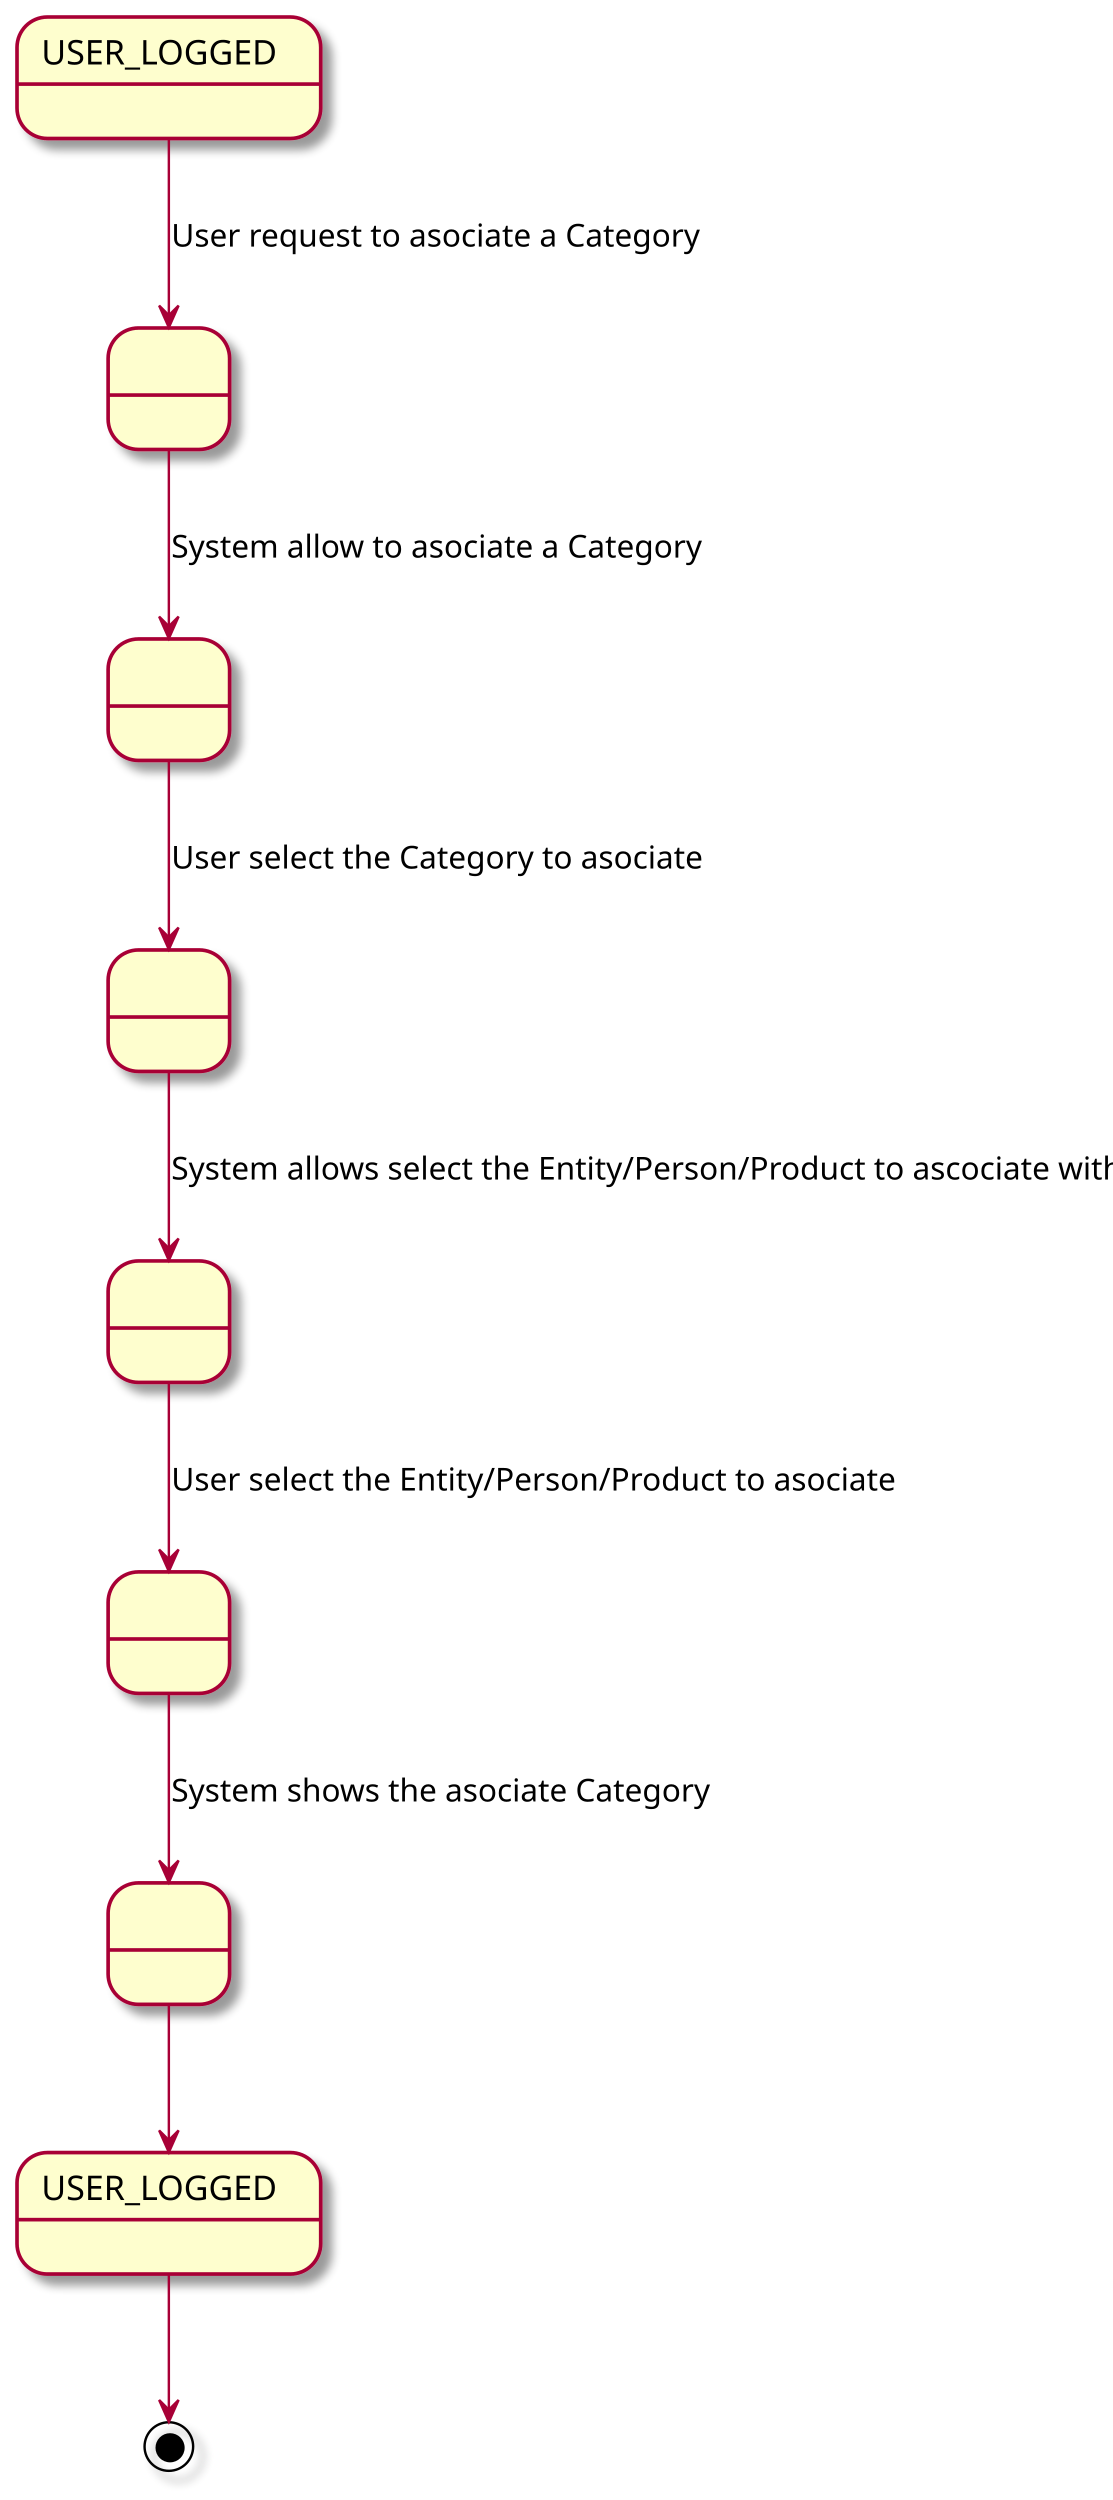
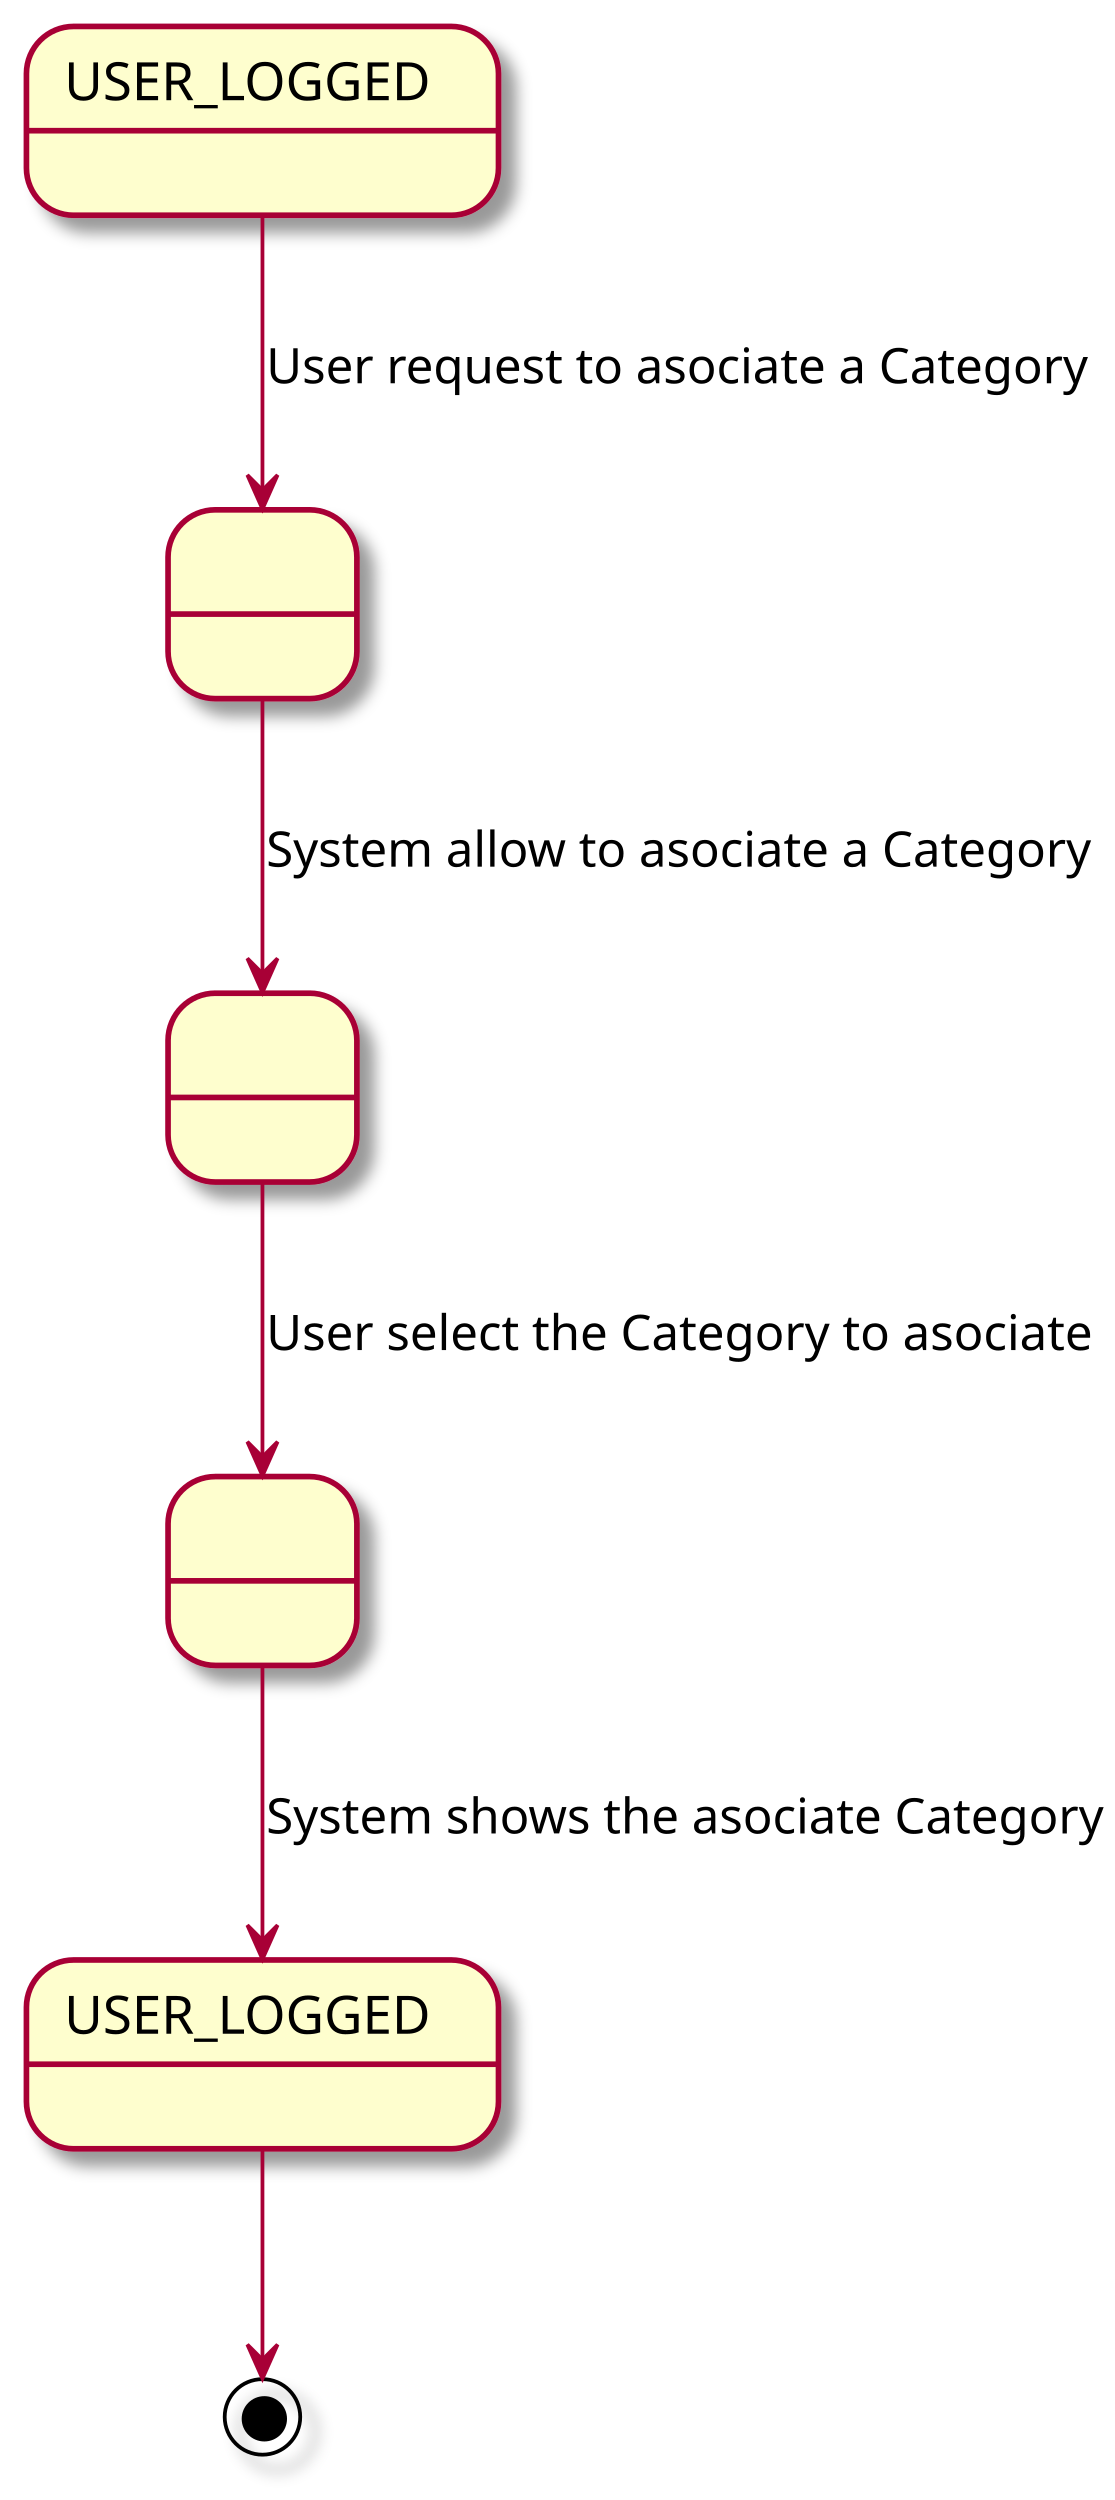
- <svg xmlns="http://www.w3.org/2000/svg" contentScriptType="application/ecmascript" contentStyleType="text/css" height="1029px" preserveAspectRatio="none" style="width:458px;height:1029px;background:#FFFFFF;" version="1.1" viewBox="0 0 458 1029" width="458px" zoomAndPan="magnify">
+ <svg xmlns="http://www.w3.org/2000/svg" contentScriptType="application/ecmascript" contentStyleType="text/css" height="662px" preserveAspectRatio="none" style="width:295px;height:662px;background:#FFFFFF;" version="1.1" viewBox="0 0 295 662" width="295px" zoomAndPan="magnify">
  <defs>
-     <filter height="300%" id="f16loqvi6bixs8" width="300%" x="-1" y="-1">
+     <filter height="300%" id="fpgxia6ifthkf" width="300%" x="-1" y="-1">
      <feGaussianBlur result="blurOut" stdDeviation="2.0" />
      <feColorMatrix in="blurOut" result="blurOut2" type="matrix" values="0 0 0 0 0 0 0 0 0 0 0 0 0 0 0 0 0 0 .4 0" />
      <feOffset dx="4.0" dy="4.0" in="blurOut2" result="blurOut3" />
      <feBlend in="SourceGraphic" in2="blurOut3" mode="normal" />
    </filter>
  </defs>
  <g>
    <g id="State1">
-       <rect fill="#FEFECE" filter="url(#f16loqvi6bixs8)" height="50" rx="12.5" ry="12.5" style="stroke:#A80036;stroke-width:1.5;" width="50" x="44.5" y="135" />
+       <rect fill="#FEFECE" filter="url(#fpgxia6ifthkf)" height="50" rx="12.5" ry="12.5" style="stroke:#A80036;stroke-width:1.5;" width="50" x="44.5" y="135" />
      <line style="stroke:#A80036;stroke-width:1.5;" x1="44.5" x2="94.5" y1="162.609" y2="162.609" />
      <text fill="#000000" font-family="sans-serif" font-size="14" lengthAdjust="spacing" textLength="0" x="71.5" y="154.533" />
    </g>
    <g id="State2">
-       <rect fill="#FEFECE" filter="url(#f16loqvi6bixs8)" height="50" rx="12.5" ry="12.5" style="stroke:#A80036;stroke-width:1.5;" width="50" x="44.5" y="263" />
+       <rect fill="#FEFECE" filter="url(#fpgxia6ifthkf)" height="50" rx="12.5" ry="12.5" style="stroke:#A80036;stroke-width:1.5;" width="50" x="44.5" y="263" />
      <line style="stroke:#A80036;stroke-width:1.5;" x1="44.5" x2="94.5" y1="290.609" y2="290.609" />
      <text fill="#000000" font-family="sans-serif" font-size="14" lengthAdjust="spacing" textLength="0" x="71.5" y="282.533" />
    </g>
    <g id="State3">
-       <rect fill="#FEFECE" filter="url(#f16loqvi6bixs8)" height="50" rx="12.5" ry="12.5" style="stroke:#A80036;stroke-width:1.5;" width="50" x="44.5" y="391" />
+       <rect fill="#FEFECE" filter="url(#fpgxia6ifthkf)" height="50" rx="12.5" ry="12.5" style="stroke:#A80036;stroke-width:1.5;" width="50" x="44.5" y="391" />
      <line style="stroke:#A80036;stroke-width:1.5;" x1="44.5" x2="94.5" y1="418.609" y2="418.609" />
      <text fill="#000000" font-family="sans-serif" font-size="14" lengthAdjust="spacing" textLength="0" x="71.5" y="410.533" />
    </g>
-     <g id="State4">
-       <rect fill="#FEFECE" filter="url(#f16loqvi6bixs8)" height="50" rx="12.5" ry="12.5" style="stroke:#A80036;stroke-width:1.5;" width="50" x="44.5" y="519" />
-       <line style="stroke:#A80036;stroke-width:1.5;" x1="44.5" x2="94.5" y1="546.609" y2="546.609" />
-       <text fill="#000000" font-family="sans-serif" font-size="14" lengthAdjust="spacing" textLength="0" x="71.5" y="538.533" />
-     </g>
-     <g id="State5">
-       <rect fill="#FEFECE" filter="url(#f16loqvi6bixs8)" height="50" rx="12.5" ry="12.5" style="stroke:#A80036;stroke-width:1.5;" width="50" x="44.5" y="647" />
-       <line style="stroke:#A80036;stroke-width:1.5;" x1="44.5" x2="94.5" y1="674.609" y2="674.609" />
-       <text fill="#000000" font-family="sans-serif" font-size="14" lengthAdjust="spacing" textLength="0" x="71.5" y="666.533" />
-     </g>
-     <g id="State6">
-       <rect fill="#FEFECE" filter="url(#f16loqvi6bixs8)" height="50" rx="12.5" ry="12.5" style="stroke:#A80036;stroke-width:1.5;" width="50" x="44.5" y="775" />
-       <line style="stroke:#A80036;stroke-width:1.5;" x1="44.5" x2="94.5" y1="802.609" y2="802.609" />
-       <text fill="#000000" font-family="sans-serif" font-size="14" lengthAdjust="spacing" textLength="0" x="71.5" y="794.533" />
-     </g>
    <g id="USER_LOGGED_START">
-       <rect fill="#FEFECE" filter="url(#f16loqvi6bixs8)" height="50" rx="12.5" ry="12.5" style="stroke:#A80036;stroke-width:1.5;" width="125" x="7" y="7" />
+       <rect fill="#FEFECE" filter="url(#fpgxia6ifthkf)" height="50" rx="12.5" ry="12.5" style="stroke:#A80036;stroke-width:1.5;" width="125" x="7" y="7" />
      <line style="stroke:#A80036;stroke-width:1.5;" x1="7" x2="132" y1="34.609" y2="34.609" />
      <text fill="#000000" font-family="sans-serif" font-size="14" lengthAdjust="spacing" textLength="105" x="17" y="26.533">USER_LOGGED</text>
    </g>
    <g id="USER_LOGGED_END">
-       <rect fill="#FEFECE" filter="url(#f16loqvi6bixs8)" height="50" rx="12.5" ry="12.5" style="stroke:#A80036;stroke-width:1.5;" width="125" x="7" y="886" />
-       <line style="stroke:#A80036;stroke-width:1.5;" x1="7" x2="132" y1="913.609" y2="913.609" />
-       <text fill="#000000" font-family="sans-serif" font-size="14" lengthAdjust="spacing" textLength="105" x="17" y="905.533">USER_LOGGED</text>
+       <rect fill="#FEFECE" filter="url(#fpgxia6ifthkf)" height="50" rx="12.5" ry="12.5" style="stroke:#A80036;stroke-width:1.5;" width="125" x="7" y="519" />
+       <line style="stroke:#A80036;stroke-width:1.5;" x1="7" x2="132" y1="546.609" y2="546.609" />
+       <text fill="#000000" font-family="sans-serif" font-size="14" lengthAdjust="spacing" textLength="105" x="17" y="538.533">USER_LOGGED</text>
    </g>
-     <ellipse cx="69.5" cy="1007" filter="url(#f16loqvi6bixs8)" rx="10" ry="10" style="stroke:#000000;stroke-width:1.0;fill:none;" />
-     <ellipse cx="70" cy="1007.5" fill="#000000" rx="6" ry="6" style="stroke:none;stroke-width:1.0;" />
+     <ellipse cx="69.5" cy="640" filter="url(#fpgxia6ifthkf)" rx="10" ry="10" style="stroke:#000000;stroke-width:1.0;fill:none;" />
+     <ellipse cx="70" cy="640.5" fill="#000000" rx="6" ry="6" style="stroke:none;stroke-width:1.0;" />
    <path d="M69.5,57.29 C69.5,77.95 69.5,107.67 69.5,129.65 " fill="none" id="USER_LOGGED_START-to-State1" style="stroke:#A80036;stroke-width:1.0;" />
    <polygon fill="#A80036" points="69.5,134.78,73.5,125.78,69.5,129.78,65.5,125.78,69.5,134.78" style="stroke:#A80036;stroke-width:1.0;" />
    <text fill="#000000" font-family="sans-serif" font-size="13" lengthAdjust="spacing" textLength="209" x="70.5" y="101.495">User request to asociate a Category</text>
    <path d="M69.5,185.29 C69.5,205.95 69.5,235.67 69.5,257.65 " fill="none" id="State1-to-State2" style="stroke:#A80036;stroke-width:1.0;" />
    <polygon fill="#A80036" points="69.5,262.78,73.5,253.78,69.5,257.78,65.5,253.78,69.5,262.78" style="stroke:#A80036;stroke-width:1.0;" />
    <text fill="#000000" font-family="sans-serif" font-size="13" lengthAdjust="spacing" textLength="213" x="70.5" y="229.495">System allow to asociate a Category</text>
    <path d="M69.5,313.29 C69.5,333.95 69.5,363.67 69.5,385.65 " fill="none" id="State2-to-State3" style="stroke:#A80036;stroke-width:1.0;" />
    <polygon fill="#A80036" points="69.5,390.78,73.5,381.78,69.5,385.78,65.5,381.78,69.5,390.78" style="stroke:#A80036;stroke-width:1.0;" />
    <text fill="#000000" font-family="sans-serif" font-size="13" lengthAdjust="spacing" textLength="212" x="70.5" y="357.495">User select the Category to asociate</text>
-     <path d="M69.5,441.29 C69.5,461.95 69.5,491.67 69.5,513.65 " fill="none" id="State3-to-State4" style="stroke:#A80036;stroke-width:1.0;" />
+     <path d="M69.5,441.29 C69.5,461.95 69.5,491.67 69.5,513.65 " fill="none" id="State3-to-USER_LOGGED_END" style="stroke:#A80036;stroke-width:1.0;" />
    <polygon fill="#A80036" points="69.5,518.78,73.5,509.78,69.5,513.78,65.5,509.78,69.5,518.78" style="stroke:#A80036;stroke-width:1.0;" />
-     <text fill="#000000" font-family="sans-serif" font-size="13" lengthAdjust="spacing" textLength="380" x="70.5" y="485.495">System allows select the Entity/Person/Product to ascociate with</text>
-     <path d="M69.5,569.29 C69.5,589.95 69.5,619.67 69.5,641.65 " fill="none" id="State4-to-State5" style="stroke:#A80036;stroke-width:1.0;" />
-     <polygon fill="#A80036" points="69.5,646.78,73.5,637.78,69.5,641.78,65.5,637.78,69.5,646.78" style="stroke:#A80036;stroke-width:1.0;" />
-     <text fill="#000000" font-family="sans-serif" font-size="13" lengthAdjust="spacing" textLength="288" x="70.5" y="613.495">User select the Entity/Person/Product to asociate</text>
-     <path d="M69.5,697.29 C69.5,717.95 69.5,747.67 69.5,769.65 " fill="none" id="State5-to-State6" style="stroke:#A80036;stroke-width:1.0;" />
-     <polygon fill="#A80036" points="69.5,774.78,73.5,765.78,69.5,769.78,65.5,765.78,69.5,774.78" style="stroke:#A80036;stroke-width:1.0;" />
-     <text fill="#000000" font-family="sans-serif" font-size="13" lengthAdjust="spacing" textLength="217" x="70.5" y="741.495">System shows the asociate Category</text>
-     <path d="M69.5,825.19 C69.5,841.56 69.5,863.28 69.5,880.64 " fill="none" id="State6-to-USER_LOGGED_END" style="stroke:#A80036;stroke-width:1.0;" />
-     <polygon fill="#A80036" points="69.5,885.88,73.5,876.88,69.5,880.88,65.5,876.88,69.5,885.88" style="stroke:#A80036;stroke-width:1.0;" />
-     <path d="M69.5,936.21 C69.5,953.84 69.5,977.13 69.5,991.84 " fill="none" id="USER_LOGGED_END-to-*end" style="stroke:#A80036;stroke-width:1.0;" />
-     <polygon fill="#A80036" points="69.5,996.84,73.5,987.84,69.5,991.84,65.5,987.84,69.5,996.84" style="stroke:#A80036;stroke-width:1.0;" />
+     <text fill="#000000" font-family="sans-serif" font-size="13" lengthAdjust="spacing" textLength="217" x="70.5" y="485.495">System shows the asociate Category</text>
+     <path d="M69.5,569.21 C69.5,586.84 69.5,610.13 69.5,624.84 " fill="none" id="USER_LOGGED_END-to-*end" style="stroke:#A80036;stroke-width:1.0;" />
+     <polygon fill="#A80036" points="69.5,629.84,73.5,620.84,69.5,624.84,65.5,620.84,69.5,629.84" style="stroke:#A80036;stroke-width:1.0;" />
  </g>
</svg>
